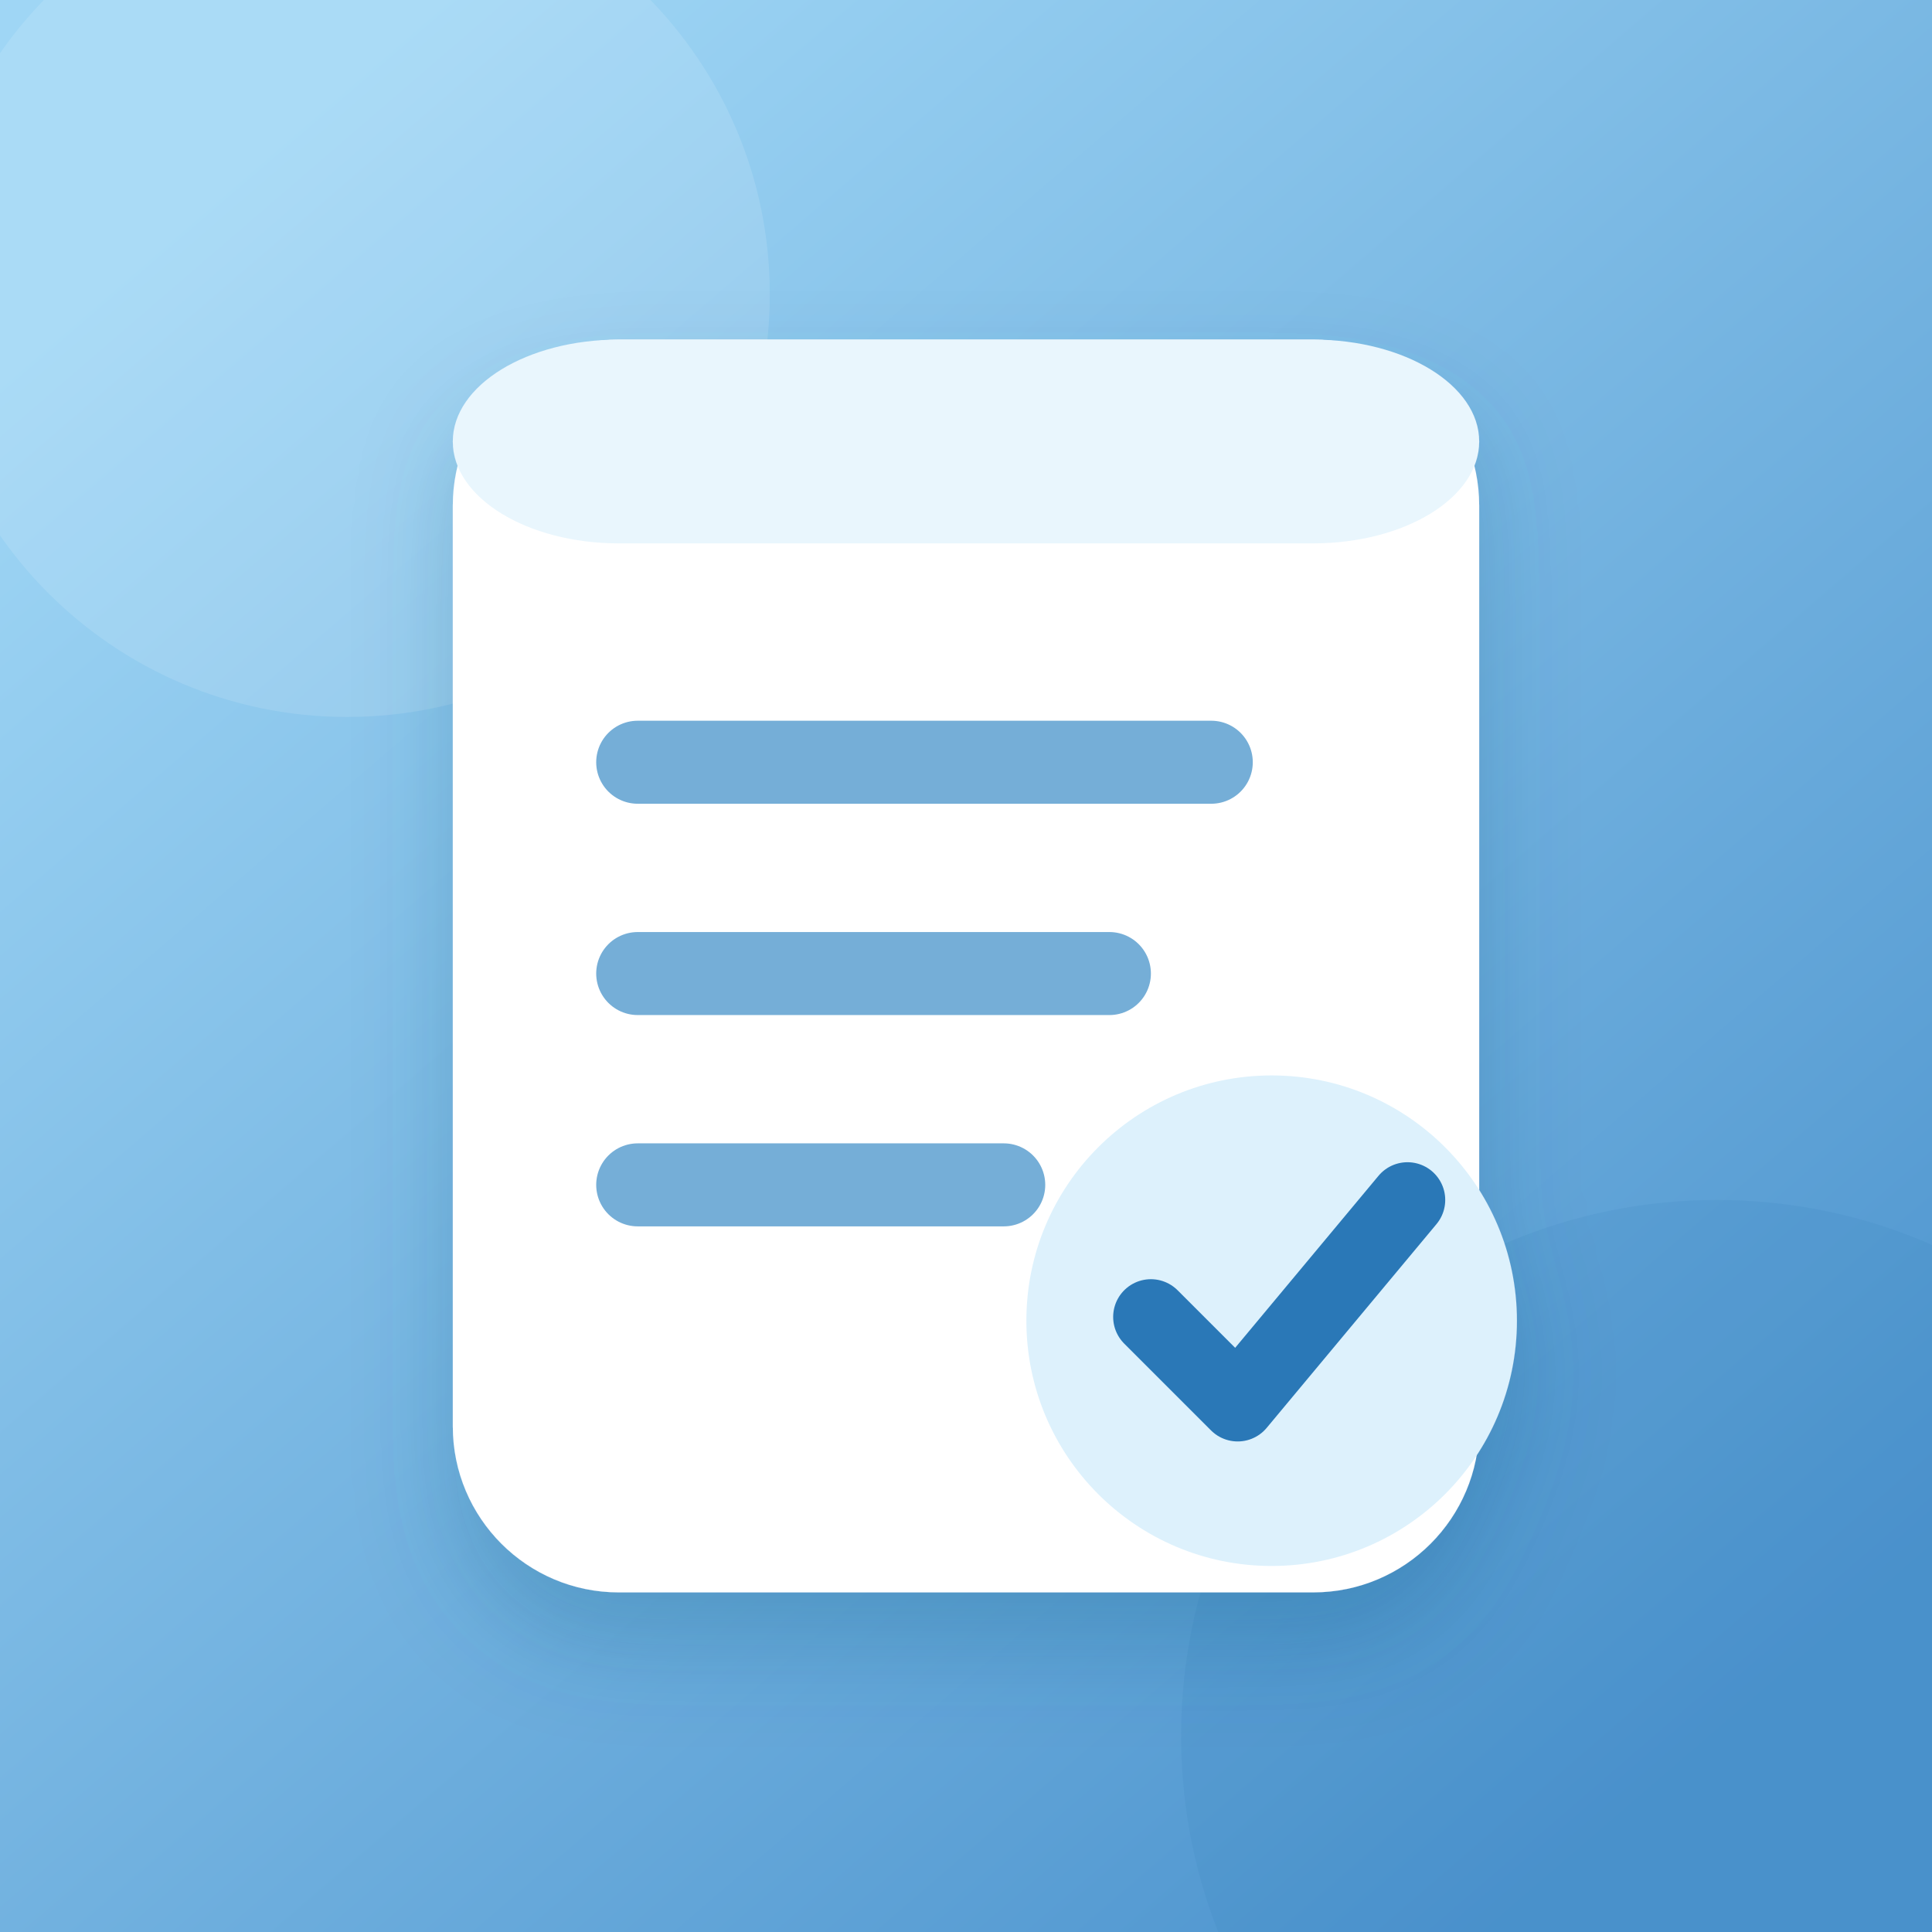
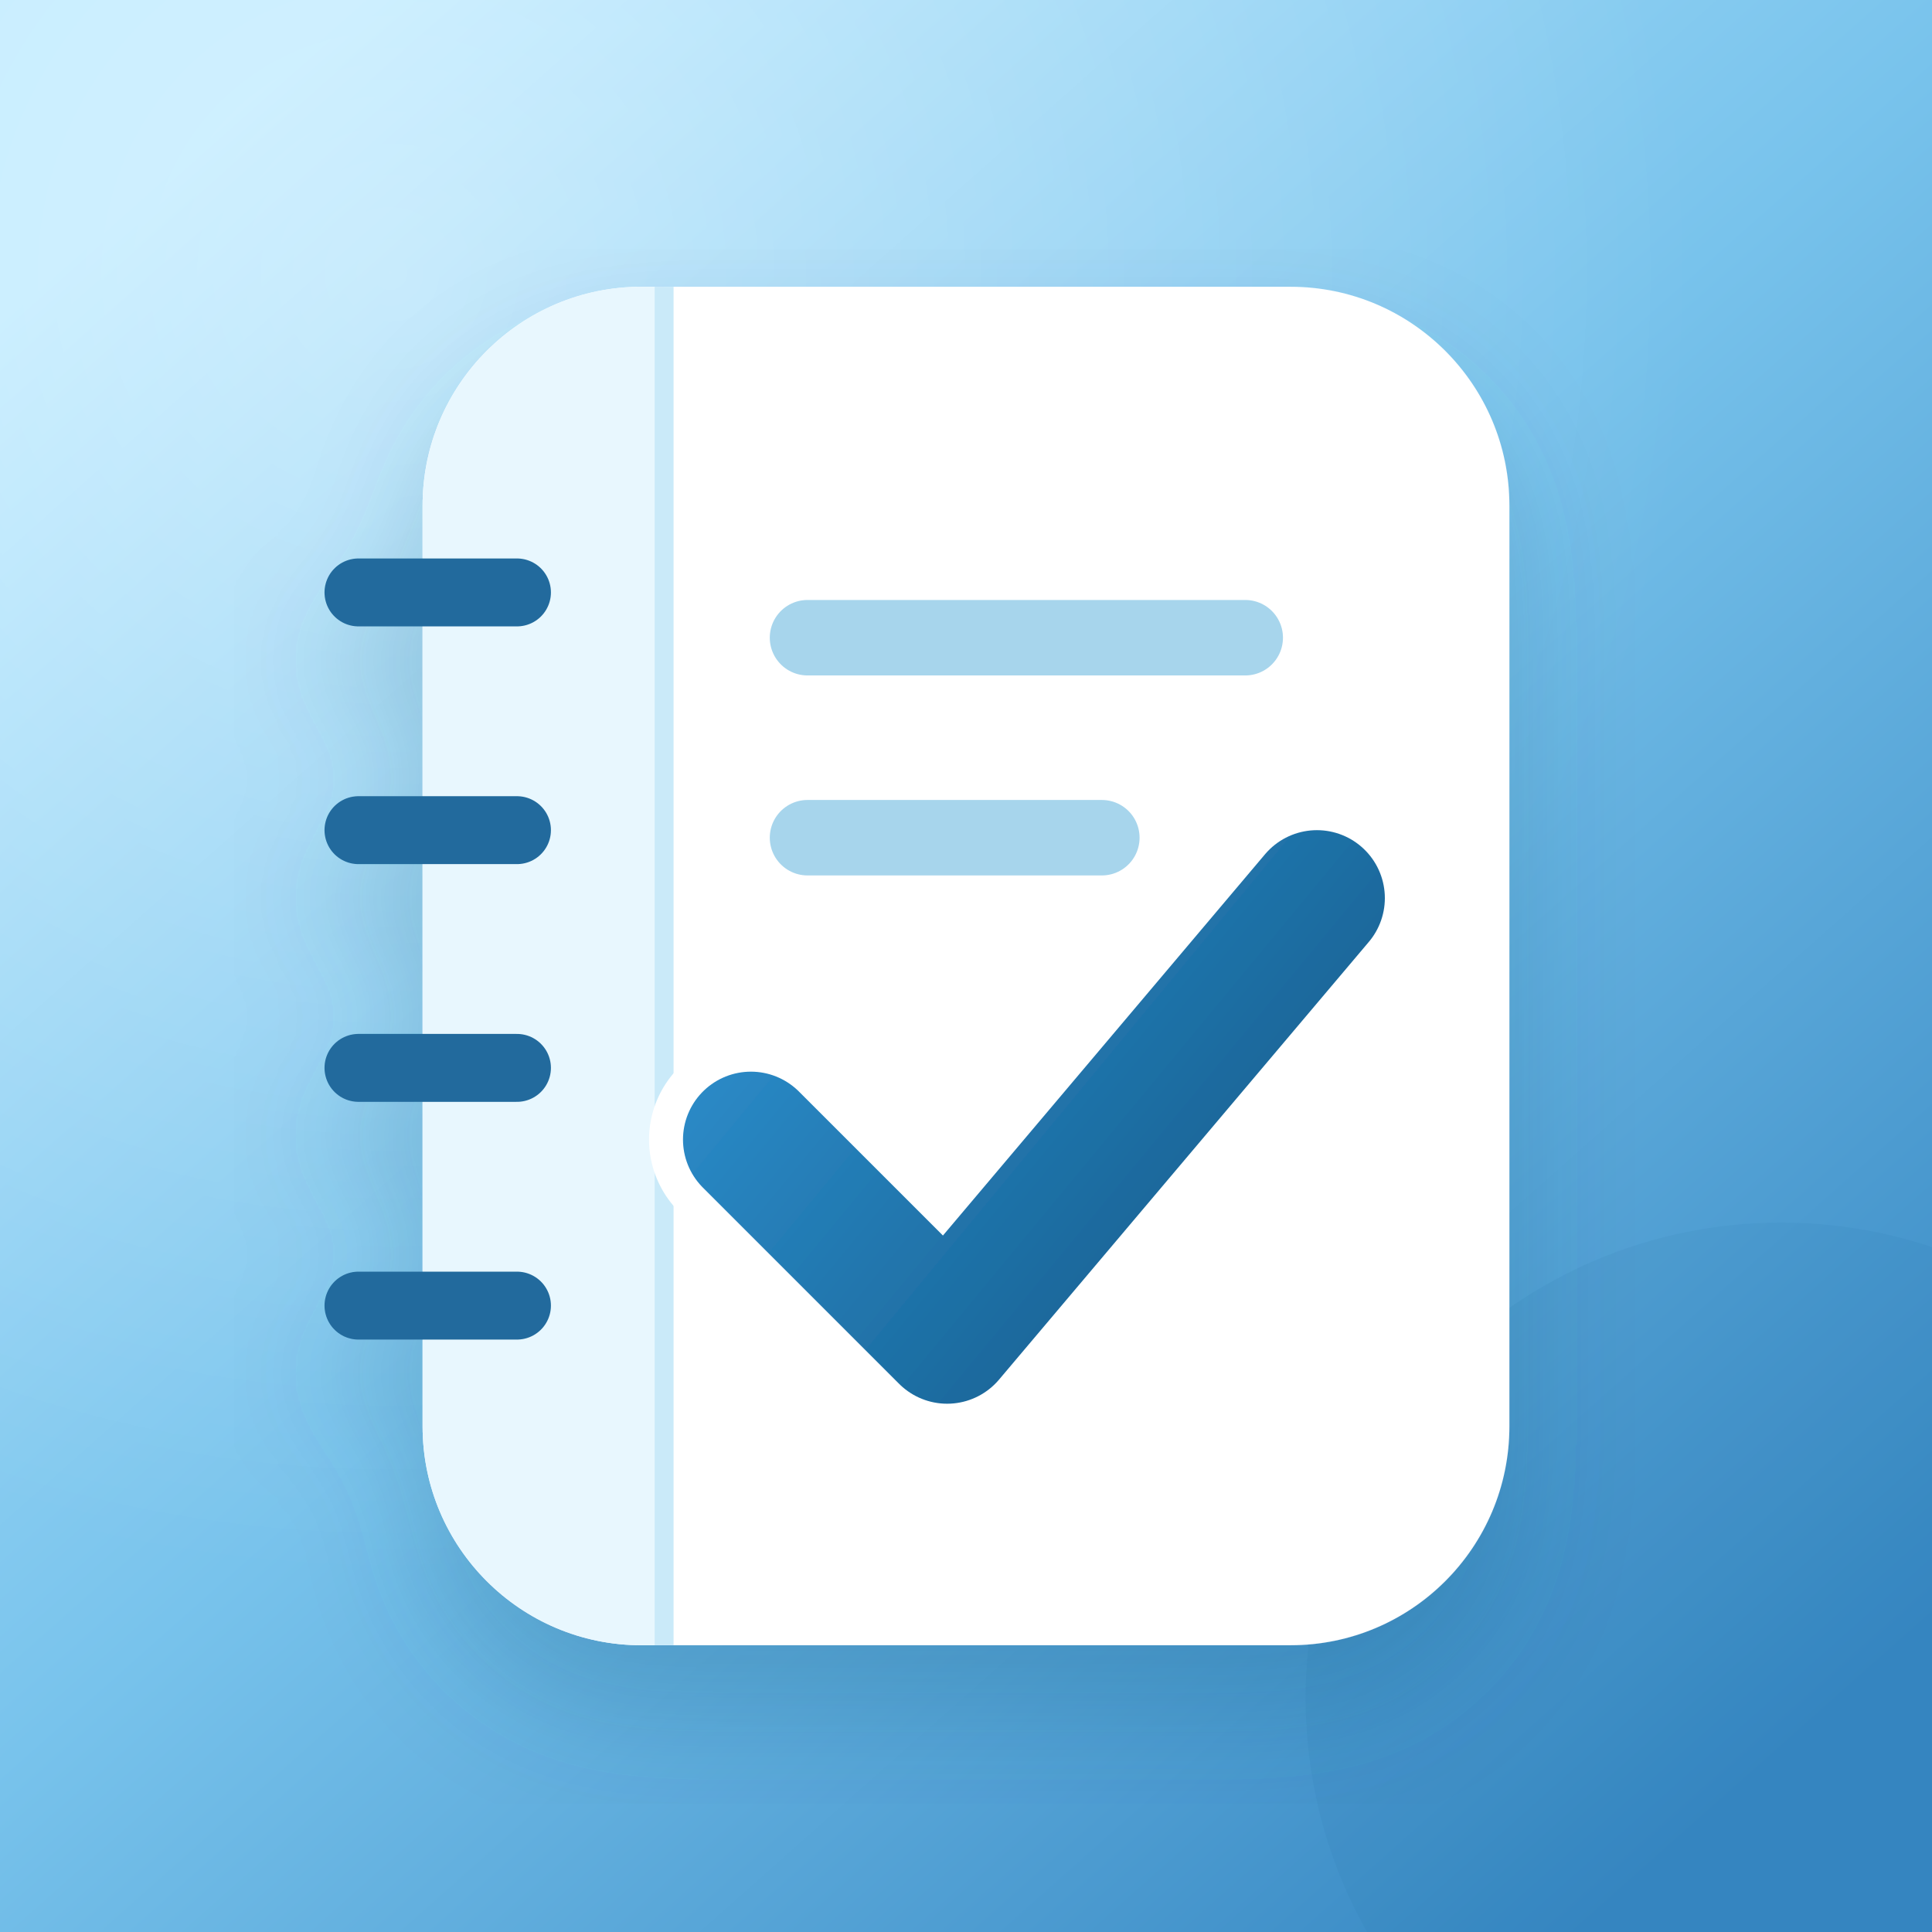
<svg xmlns="http://www.w3.org/2000/svg" viewBox="0 0 512 512" role="img" aria-labelledby="title desc">
  <defs>
-     <linearGradient id="sky" x1="68" y1="40" x2="442" y2="474" gradientUnits="userSpaceOnUse">
-       <stop stop-color="#9FD6F5" />
-       <stop offset="1" stop-color="#4D94CE" />
+     <linearGradient id="sky" x1="58" y1="32" x2="456" y2="480" gradientUnits="userSpaceOnUse">
+       <stop stop-color="#BDEAFF" />
+       <stop offset=".48" stop-color="#78C3EC" />
+       <stop offset="1" stop-color="#3788C3" />
    </linearGradient>
-     <filter id="shadow" x="72" y="56" width="368" height="408" filterUnits="userSpaceOnUse">
-       <feDropShadow dx="0" dy="14" stdDeviation="13" flood-color="#1B527C" flood-opacity=".22" />
+     <radialGradient id="light" cx="0" cy="0" r="1" gradientTransform="translate(105 75) rotate(48) scale(340)" gradientUnits="userSpaceOnUse">
+       <stop stop-color="#FFFFFF" stop-opacity=".32" />
+       <stop offset="1" stop-color="#FFFFFF" stop-opacity="0" />
+     </radialGradient>
+     <linearGradient id="check" x1="194" y1="236" x2="350" y2="365" gradientUnits="userSpaceOnUse">
+       <stop stop-color="#2E91D0" />
+       <stop offset="1" stop-color="#125684" />
+     </linearGradient>
+     <filter id="shadow" x="62" y="48" width="390" height="430" filterUnits="userSpaceOnUse">
+       <feDropShadow dx="0" dy="18" stdDeviation="16" flood-color="#164E75" flood-opacity=".20" />
    </filter>
  </defs>
  <rect width="512" height="512" fill="url(#sky)" />
-   <circle cx="92" cy="78" r="112" fill="#FFFFFF" opacity=".12" />
-   <circle cx="455" cy="460" r="142" fill="#2D78B5" opacity=".12" />
+   <rect width="512" height="512" fill="url(#light)" />
+   <circle cx="472" cy="450" r="126" fill="#17689F" opacity=".08" />
  <g filter="url(#shadow)">
-     <rect x="120" y="90" width="272" height="332" rx="44" fill="#FFFFFF" />
-     <rect x="120" y="90" width="272" height="54" rx="44" fill="#E9F6FD" />
-     <path d="M169 202H321M169 258H294M169 314H266" fill="none" stroke="#75AED7" stroke-width="22" stroke-linecap="round" />
-     <circle cx="337" cy="350" r="65" fill="#DDF1FC" />
-     <path d="M305 349L328 372L373 318" fill="none" stroke="#2978B7" stroke-width="20" stroke-linecap="round" stroke-linejoin="round" />
+     <rect x="112" y="76" width="288" height="360" rx="58" fill="#FFFFFF" />
+     <path d="M170 76H176V436H170C138 436 112 410 112 378V134C112 102 138 76 170 76Z" fill="#E8F7FE" />
+     <path d="M176 76V436" stroke="#CAEAF9" stroke-width="5" />
+     <path d="M95 157H137M95 220H137M95 283H137M95 346H137" stroke="#216B9D" stroke-width="18" stroke-linecap="round" />
+     <path d="M214 169H330M214 222H292" stroke="#A7D5EC" stroke-width="20" stroke-linecap="round" />
+     <path d="M199 302L251 354L349 238" fill="none" stroke="#FFFFFF" stroke-width="54" stroke-linecap="round" stroke-linejoin="round" />
+     <path d="M199 302L251 354L349 238" fill="none" stroke="url(#check)" stroke-width="36" stroke-linecap="round" stroke-linejoin="round" />
  </g>
</svg>
